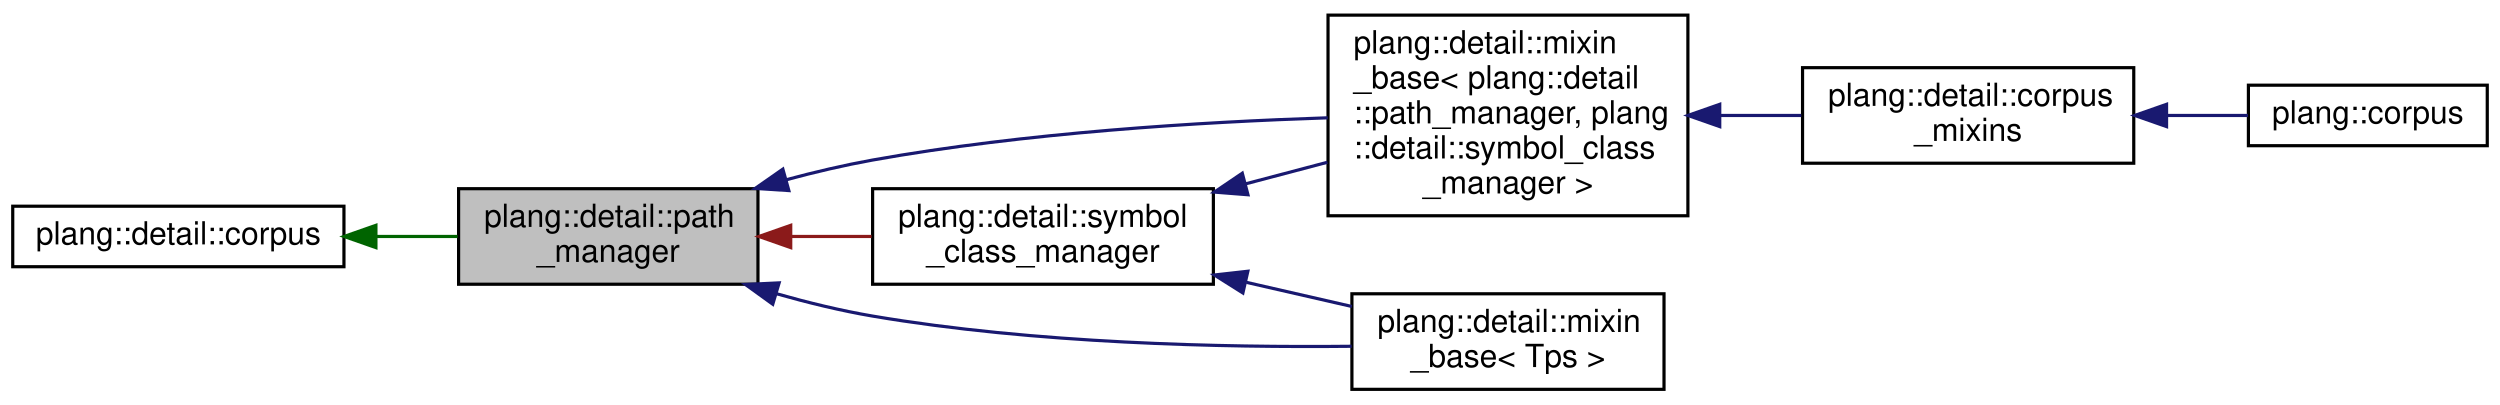
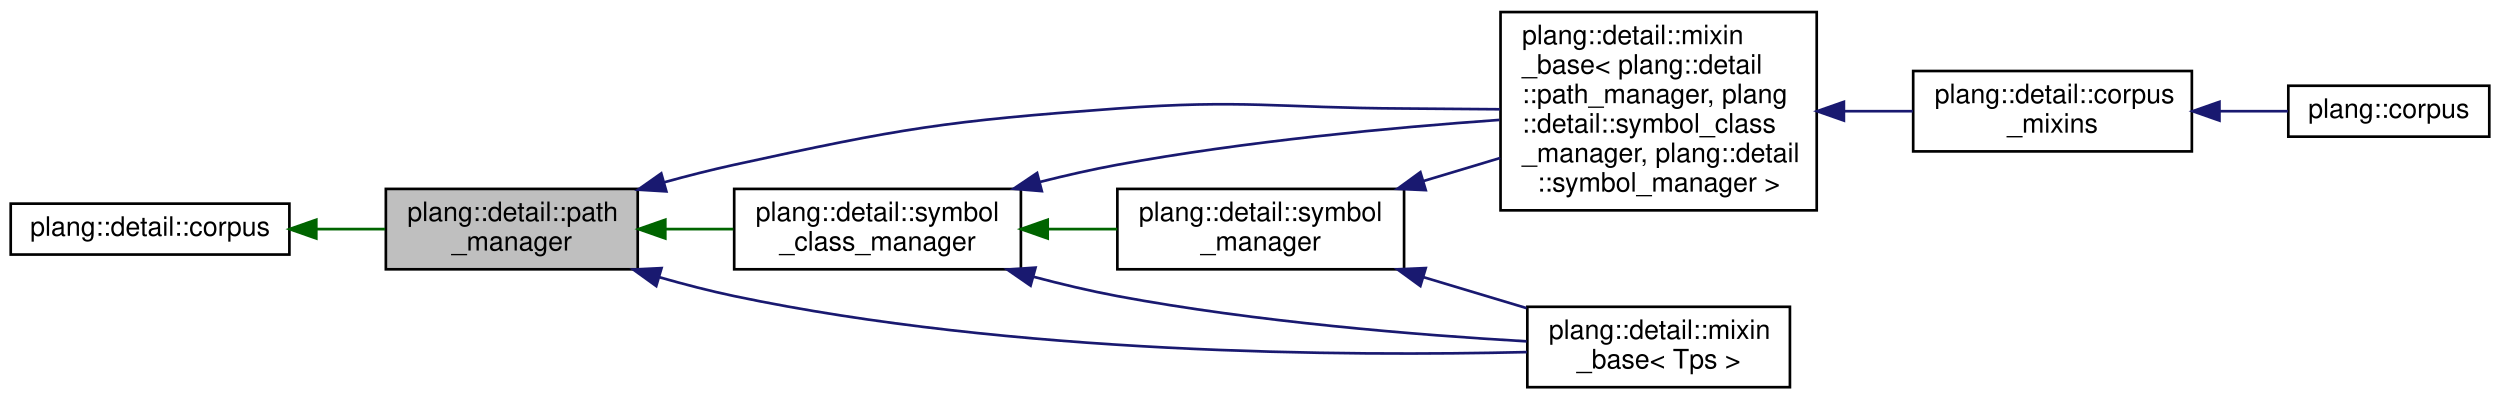
- <svg xmlns="http://www.w3.org/2000/svg" xmlns:xlink="http://www.w3.org/1999/xlink" width="785pt" height="127pt" viewBox="0.00 0.00 785.00 126.50">
-   <g id="graph0" class="graph" transform="scale(1 1) rotate(0) translate(4 122.5)">
+ <svg xmlns="http://www.w3.org/2000/svg" xmlns:xlink="http://www.w3.org/1999/xlink" width="933pt" height="149pt" viewBox="0.00 0.00 933.00 149.00">
+   <g id="graph0" class="graph" transform="scale(1 1) rotate(0) translate(4 145)">
    <g id="node1" class="node">
      <g id="a_node1">
        <a xlink:title="Handles database actions for paths.">
-           <polygon fill="#bfbfbf" stroke="black" points="140,-33.5 140,-63.5 234,-63.5 234,-33.5 140,-33.5" />
-           <text text-anchor="start" x="148" y="-51.5" font-family="Helvetica,sans-Serif" font-size="10.00">plang::detail::path</text>
-           <text text-anchor="middle" x="187" y="-40.5" font-family="Helvetica,sans-Serif" font-size="10.00">_manager</text>
+           <polygon fill="#bfbfbf" stroke="black" points="140,-44.5 140,-74.5 234,-74.5 234,-44.5 140,-44.5" />
+           <text text-anchor="start" x="148" y="-62.5" font-family="Helvetica,sans-Serif" font-size="10.00">plang::detail::path</text>
+           <text text-anchor="middle" x="187" y="-51.5" font-family="Helvetica,sans-Serif" font-size="10.00">_manager</text>
        </a>
      </g>
    </g>
    <g id="node3" class="node">
      <g id="a_node3">
        <a xlink:href="structplang_1_1detail_1_1mixin__base.html" target="_top" xlink:title=" ">
-           <polygon fill="none" stroke="black" points="413,-55 413,-118 526,-118 526,-55 413,-55" />
-           <text text-anchor="start" x="421" y="-106" font-family="Helvetica,sans-Serif" font-size="10.00">plang::detail::mixin</text>
-           <text text-anchor="start" x="421" y="-95" font-family="Helvetica,sans-Serif" font-size="10.00">_base&lt; plang::detail</text>
-           <text text-anchor="start" x="421" y="-84" font-family="Helvetica,sans-Serif" font-size="10.00">::path_manager, plang</text>
-           <text text-anchor="start" x="421" y="-73" font-family="Helvetica,sans-Serif" font-size="10.00">::detail::symbol_class</text>
-           <text text-anchor="middle" x="469.5" y="-62" font-family="Helvetica,sans-Serif" font-size="10.00">_manager &gt;</text>
+           <polygon fill="none" stroke="black" points="556,-66.5 556,-140.5 674,-140.5 674,-66.5 556,-66.5" />
+           <text text-anchor="start" x="564" y="-128.5" font-family="Helvetica,sans-Serif" font-size="10.00">plang::detail::mixin</text>
+           <text text-anchor="start" x="564" y="-117.5" font-family="Helvetica,sans-Serif" font-size="10.00">_base&lt; plang::detail</text>
+           <text text-anchor="start" x="564" y="-106.5" font-family="Helvetica,sans-Serif" font-size="10.00">::path_manager, plang</text>
+           <text text-anchor="start" x="564" y="-95.5" font-family="Helvetica,sans-Serif" font-size="10.00">::detail::symbol_class</text>
+           <text text-anchor="start" x="564" y="-84.5" font-family="Helvetica,sans-Serif" font-size="10.00">_manager, plang::detail</text>
+           <text text-anchor="middle" x="615" y="-73.5" font-family="Helvetica,sans-Serif" font-size="10.00">::symbol_manager &gt;</text>
        </a>
      </g>
    </g>
    <g id="edge2" class="edge">
-       <path fill="none" stroke="midnightblue" d="M242.77,-66.28C251.79,-68.71 261.1,-70.9 270,-72.5 317.78,-81.07 372.9,-84.45 412.92,-85.76" />
-       <polygon fill="midnightblue" stroke="midnightblue" points="243.7,-62.91 233.13,-63.59 241.82,-69.65 243.7,-62.91" />
+       <path fill="none" stroke="midnightblue" d="M243.82,-76.96C252.53,-79.36 261.47,-81.64 270,-83.5 332.75,-97.22 348.93,-99.82 413,-104.5 460.43,-107.96 472.45,-104.75 520,-104.5 531.59,-104.44 543.98,-104.33 555.83,-104.22" />
+       <polygon fill="midnightblue" stroke="midnightblue" points="244.69,-73.57 234.11,-74.21 242.78,-80.3 244.69,-73.57" />
    </g>
    <g id="node6" class="node">
      <g id="a_node6">
        <a xlink:href="structplang_1_1detail_1_1mixin__base.html" target="_top" xlink:title="Common derived class template for distributed overloading.">
-           <polygon fill="none" stroke="black" points="420.5,-0.5 420.5,-30.5 518.5,-30.5 518.5,-0.5 420.5,-0.5" />
-           <text text-anchor="start" x="428.5" y="-18.5" font-family="Helvetica,sans-Serif" font-size="10.00">plang::detail::mixin</text>
-           <text text-anchor="middle" x="469.5" y="-7.5" font-family="Helvetica,sans-Serif" font-size="10.00">_base&lt; Tps &gt;</text>
+           <polygon fill="none" stroke="black" points="566,-0.5 566,-30.5 664,-30.5 664,-0.5 566,-0.5" />
+           <text text-anchor="start" x="574" y="-18.5" font-family="Helvetica,sans-Serif" font-size="10.00">plang::detail::mixin</text>
+           <text text-anchor="middle" x="615" y="-7.5" font-family="Helvetica,sans-Serif" font-size="10.00">_base&lt; Tps &gt;</text>
        </a>
      </g>
    </g>
    <g id="edge5" class="edge">
-       <path fill="none" stroke="midnightblue" d="M239.79,-30.53C249.71,-27.71 260.1,-25.18 270,-23.5 320.84,-14.87 379.99,-13.59 420.42,-14.02" />
-       <polygon fill="midnightblue" stroke="midnightblue" points="238.65,-27.22 230.06,-33.42 240.65,-33.93 238.65,-27.22" />
+       <path fill="none" stroke="midnightblue" d="M242.16,-41.51C251.37,-38.88 260.91,-36.41 270,-34.5 373.75,-12.7 498.74,-11.98 565.82,-13.6" />
+       <polygon fill="midnightblue" stroke="midnightblue" points="240.91,-38.23 232.31,-44.42 242.89,-44.94 240.91,-38.23" />
    </g>
    <g id="node7" class="node">
      <g id="a_node7">
        <a xlink:href="classplang_1_1detail_1_1symbol__class__manager.html" target="_top" xlink:title=" ">
-           <polygon fill="none" stroke="black" points="270,-33.5 270,-63.5 377,-63.5 377,-33.5 270,-33.5" />
-           <text text-anchor="start" x="278" y="-51.5" font-family="Helvetica,sans-Serif" font-size="10.00">plang::detail::symbol</text>
-           <text text-anchor="middle" x="323.5" y="-40.5" font-family="Helvetica,sans-Serif" font-size="10.00">_class_manager</text>
+           <polygon fill="none" stroke="black" points="270,-44.5 270,-74.5 377,-74.5 377,-44.5 270,-44.5" />
+           <text text-anchor="start" x="278" y="-62.5" font-family="Helvetica,sans-Serif" font-size="10.00">plang::detail::symbol</text>
+           <text text-anchor="middle" x="323.5" y="-51.5" font-family="Helvetica,sans-Serif" font-size="10.00">_class_manager</text>
        </a>
      </g>
    </g>
    <g id="edge6" class="edge">
-       <path fill="none" stroke="#8b1a1a" d="M244.36,-48.5C252.74,-48.5 261.35,-48.5 269.66,-48.5" />
-       <polygon fill="#8b1a1a" stroke="#8b1a1a" points="244.29,-45 234.29,-48.5 244.29,-52 244.29,-45" />
+       <path fill="none" stroke="darkgreen" d="M244.36,-59.5C252.74,-59.5 261.35,-59.5 269.66,-59.5" />
+       <polygon fill="darkgreen" stroke="darkgreen" points="244.29,-56 234.29,-59.5 244.29,-63 244.29,-56" />
    </g>
    <g id="node2" class="node">
      <g id="a_node2">
        <a xlink:href="classplang_1_1detail_1_1corpus.html" target="_top" xlink:title="Provides a basic interface to a database.">
-           <polygon fill="none" stroke="black" points="0,-39 0,-58 104,-58 104,-39 0,-39" />
-           <text text-anchor="middle" x="52" y="-46" font-family="Helvetica,sans-Serif" font-size="10.00">plang::detail::corpus</text>
+           <polygon fill="none" stroke="black" points="0,-50 0,-69 104,-69 104,-50 0,-50" />
+           <text text-anchor="middle" x="52" y="-57" font-family="Helvetica,sans-Serif" font-size="10.00">plang::detail::corpus</text>
        </a>
      </g>
    </g>
    <g id="edge1" class="edge">
-       <path fill="none" stroke="darkgreen" d="M114.06,-48.5C122.67,-48.5 131.4,-48.5 139.67,-48.5" />
-       <polygon fill="darkgreen" stroke="darkgreen" points="114.04,-45 104.04,-48.5 114.04,-52 114.04,-45" />
+       <path fill="none" stroke="darkgreen" d="M114.06,-59.5C122.67,-59.5 131.4,-59.5 139.67,-59.5" />
+       <polygon fill="darkgreen" stroke="darkgreen" points="114.04,-56 104.04,-59.5 114.04,-63 114.04,-56" />
    </g>
    <g id="node4" class="node">
      <g id="a_node4">
        <a xlink:href="structplang_1_1detail_1_1corpus__mixins.html" target="_top" xlink:title="Base class for the corpus.">
-           <polygon fill="none" stroke="black" points="562,-71.5 562,-101.5 666,-101.5 666,-71.5 562,-71.5" />
-           <text text-anchor="start" x="570" y="-89.5" font-family="Helvetica,sans-Serif" font-size="10.00">plang::detail::corpus</text>
-           <text text-anchor="middle" x="614" y="-78.5" font-family="Helvetica,sans-Serif" font-size="10.00">_mixins</text>
+           <polygon fill="none" stroke="black" points="710,-88.5 710,-118.5 814,-118.5 814,-88.5 710,-88.5" />
+           <text text-anchor="start" x="718" y="-106.5" font-family="Helvetica,sans-Serif" font-size="10.00">plang::detail::corpus</text>
+           <text text-anchor="middle" x="762" y="-95.5" font-family="Helvetica,sans-Serif" font-size="10.00">_mixins</text>
        </a>
      </g>
    </g>
    <g id="edge3" class="edge">
-       <path fill="none" stroke="midnightblue" d="M536,-86.5C544.59,-86.5 553.3,-86.5 561.61,-86.5" />
-       <polygon fill="midnightblue" stroke="midnightblue" points="536,-83 526,-86.5 536,-90 536,-83" />
+       <path fill="none" stroke="midnightblue" d="M684.21,-103.5C692.84,-103.5 701.56,-103.5 709.86,-103.5" />
+       <polygon fill="midnightblue" stroke="midnightblue" points="684.14,-100 674.14,-103.5 684.14,-107 684.14,-100" />
    </g>
    <g id="node5" class="node">
      <g id="a_node5">
        <a xlink:href="classplang_1_1corpus.html" target="_top" xlink:title="The main interface for interacting with a corpus.">
-           <polygon fill="none" stroke="black" points="702,-77 702,-96 777,-96 777,-77 702,-77" />
-           <text text-anchor="middle" x="739.5" y="-84" font-family="Helvetica,sans-Serif" font-size="10.00">plang::corpus</text>
+           <polygon fill="none" stroke="black" points="850,-94 850,-113 925,-113 925,-94 850,-94" />
+           <text text-anchor="middle" x="887.5" y="-101" font-family="Helvetica,sans-Serif" font-size="10.00">plang::corpus</text>
        </a>
      </g>
    </g>
    <g id="edge4" class="edge">
-       <path fill="none" stroke="midnightblue" d="M676.45,-86.5C685.14,-86.5 693.83,-86.5 701.85,-86.5" />
-       <polygon fill="midnightblue" stroke="midnightblue" points="676.3,-83 666.3,-86.5 676.3,-90 676.3,-83" />
+       <path fill="none" stroke="midnightblue" d="M824.45,-103.5C833.14,-103.5 841.83,-103.5 849.85,-103.5" />
+       <polygon fill="midnightblue" stroke="midnightblue" points="824.3,-100 814.3,-103.5 824.3,-107 824.3,-100" />
    </g>
    <g id="edge7" class="edge">
-       <path fill="none" stroke="midnightblue" d="M387.19,-65.04C395.72,-67.29 404.41,-69.59 412.8,-71.8" />
-       <polygon fill="midnightblue" stroke="midnightblue" points="387.86,-61.6 377.3,-62.43 386.08,-68.37 387.86,-61.6" />
+       <path fill="none" stroke="midnightblue" d="M384.12,-77.11C393.72,-79.53 403.59,-81.77 413,-83.5 460.59,-92.26 515.28,-97.39 555.59,-100.25" />
+       <polygon fill="midnightblue" stroke="midnightblue" points="384.81,-73.67 374.25,-74.54 383.04,-80.45 384.81,-73.67" />
    </g>
    <g id="edge8" class="edge">
-       <path fill="none" stroke="midnightblue" d="M387.38,-34.09C398.48,-31.55 409.87,-28.94 420.48,-26.51" />
-       <polygon fill="midnightblue" stroke="midnightblue" points="386.27,-30.75 377.3,-36.4 387.83,-37.58 386.27,-30.75" />
+       <path fill="none" stroke="midnightblue" d="M381.66,-41.72C392.02,-38.97 402.77,-36.41 413,-34.5 464.68,-24.84 524.81,-19.98 565.74,-17.61" />
+       <polygon fill="midnightblue" stroke="midnightblue" points="380.61,-38.38 371.89,-44.41 382.46,-45.13 380.61,-38.38" />
+     </g>
+     <g id="node8" class="node">
+       <g id="a_node8">
+         <a xlink:href="classplang_1_1detail_1_1symbol__manager.html" target="_top" xlink:title=" ">
+           <polygon fill="none" stroke="black" points="413,-44.5 413,-74.5 520,-74.5 520,-44.5 413,-44.5" />
+           <text text-anchor="start" x="421" y="-62.5" font-family="Helvetica,sans-Serif" font-size="10.00">plang::detail::symbol</text>
+           <text text-anchor="middle" x="466.5" y="-51.5" font-family="Helvetica,sans-Serif" font-size="10.00">_manager</text>
+         </a>
+       </g>
+     </g>
+     <g id="edge9" class="edge">
+       <path fill="none" stroke="darkgreen" d="M387.05,-59.5C395.7,-59.5 404.51,-59.5 412.95,-59.5" />
+       <polygon fill="darkgreen" stroke="darkgreen" points="387,-56 377,-59.5 387,-63 387,-56" />
+     </g>
+     <g id="edge10" class="edge">
+       <path fill="none" stroke="midnightblue" d="M527.23,-77.44C536.69,-80.28 546.47,-83.22 555.89,-86.05" />
+       <polygon fill="midnightblue" stroke="midnightblue" points="528.09,-74.04 517.51,-74.52 526.08,-80.75 528.09,-74.04" />
+     </g>
+     <g id="edge11" class="edge">
+       <path fill="none" stroke="midnightblue" d="M527.17,-41.58C539.99,-37.73 553.38,-33.71 565.7,-30.01" />
+       <polygon fill="midnightblue" stroke="midnightblue" points="526.08,-38.25 517.51,-44.48 528.09,-44.96 526.08,-38.25" />
    </g>
  </g>
</svg>
